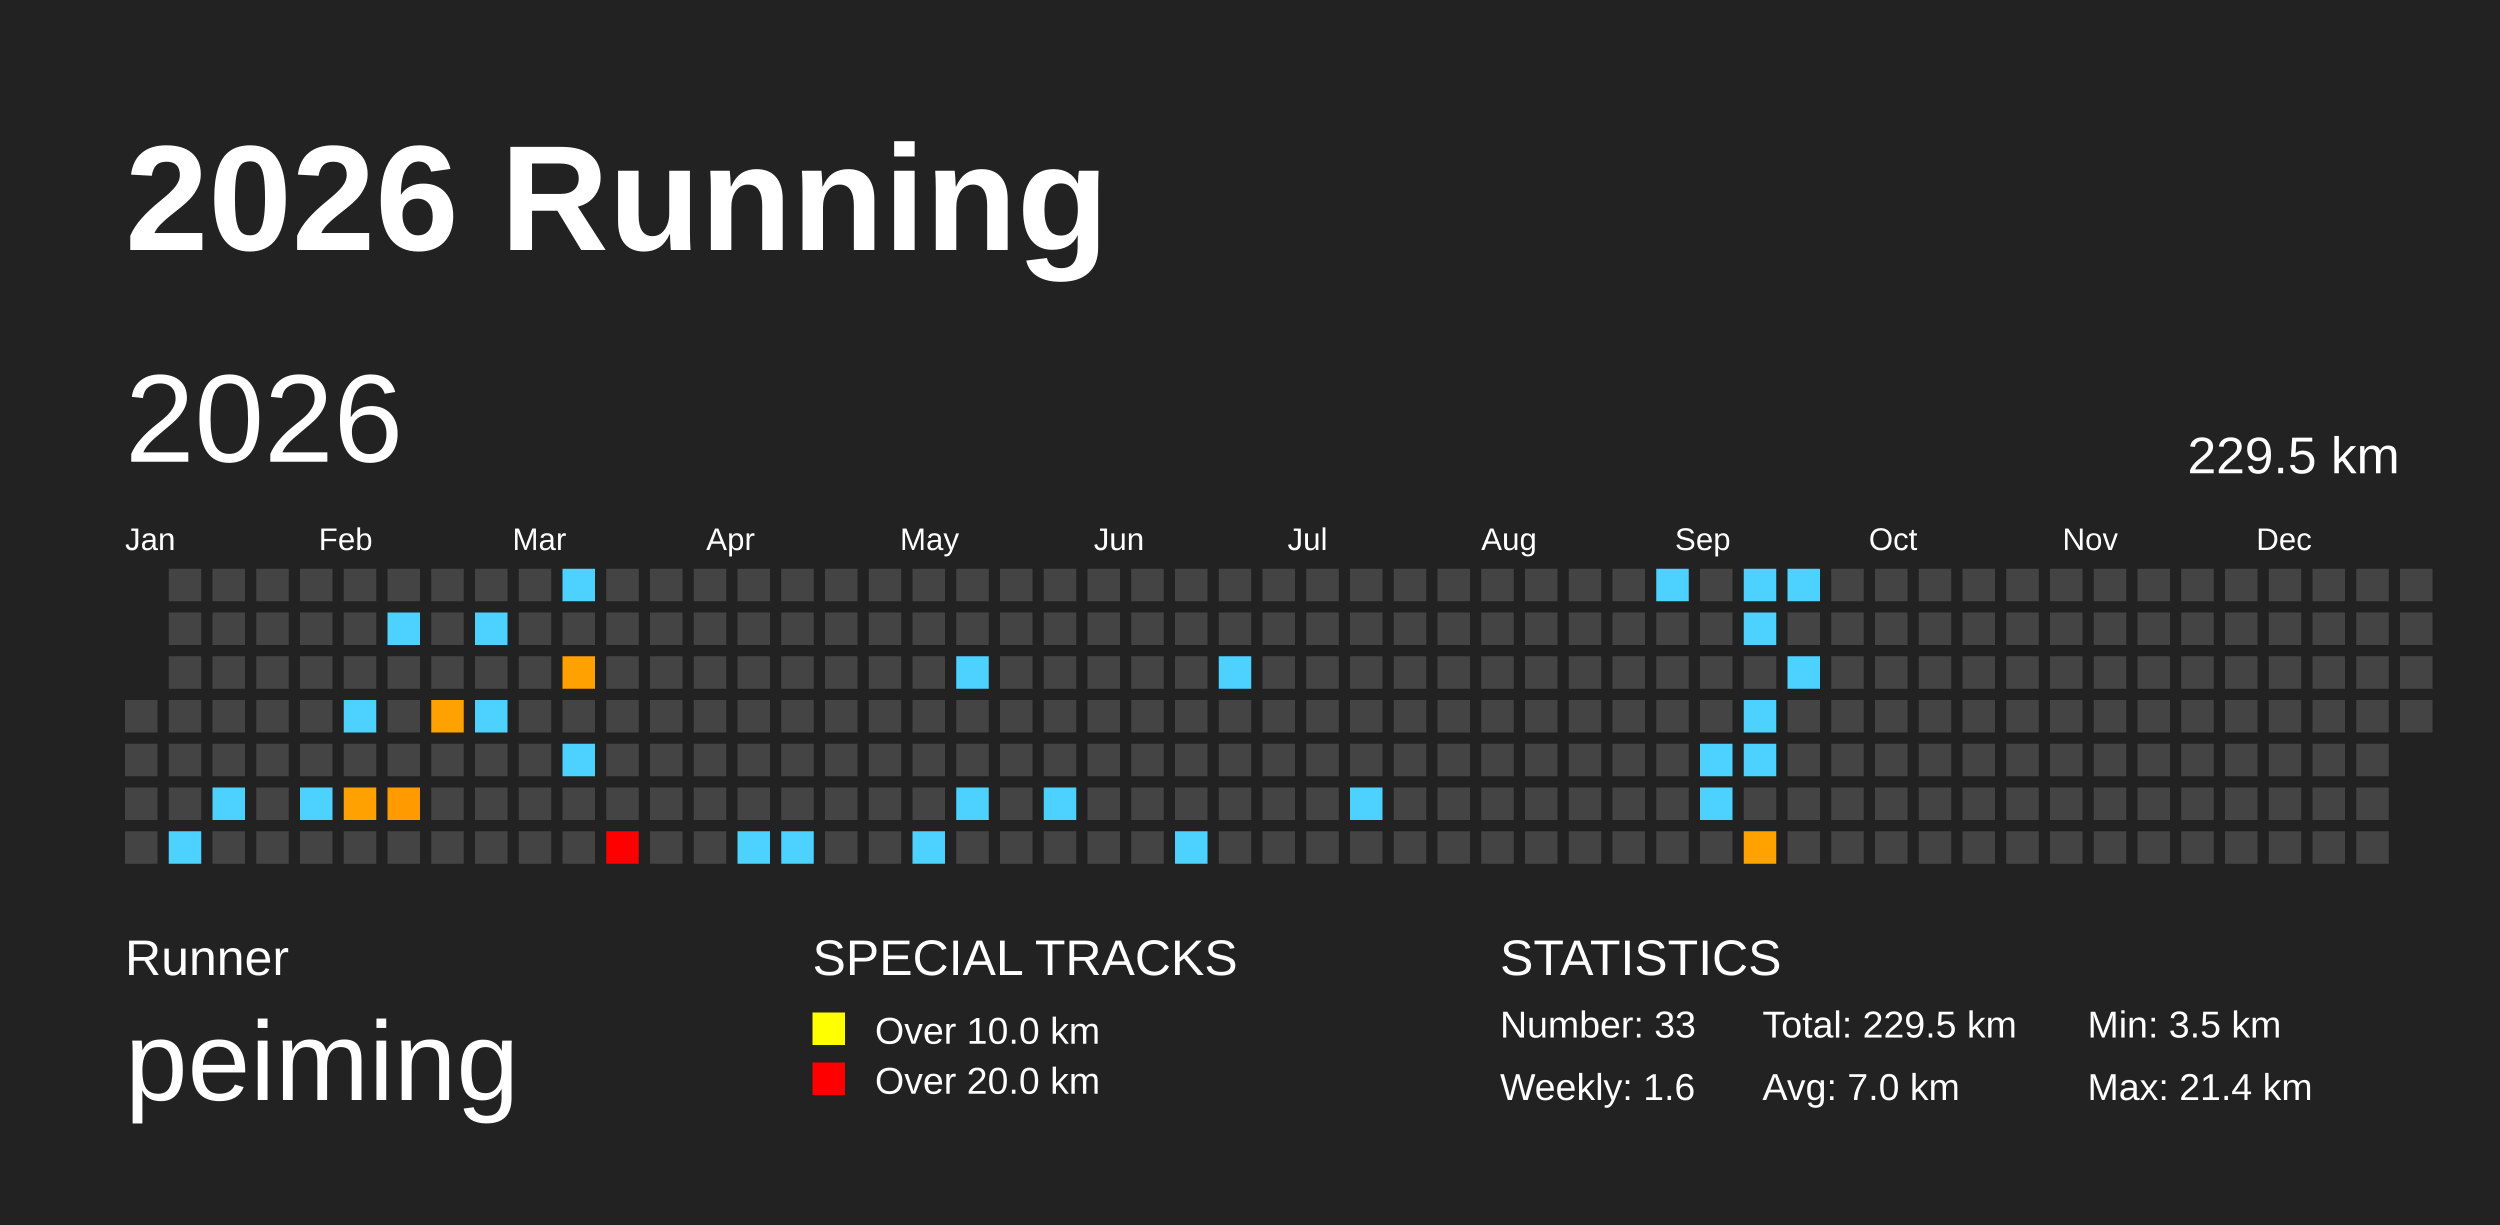
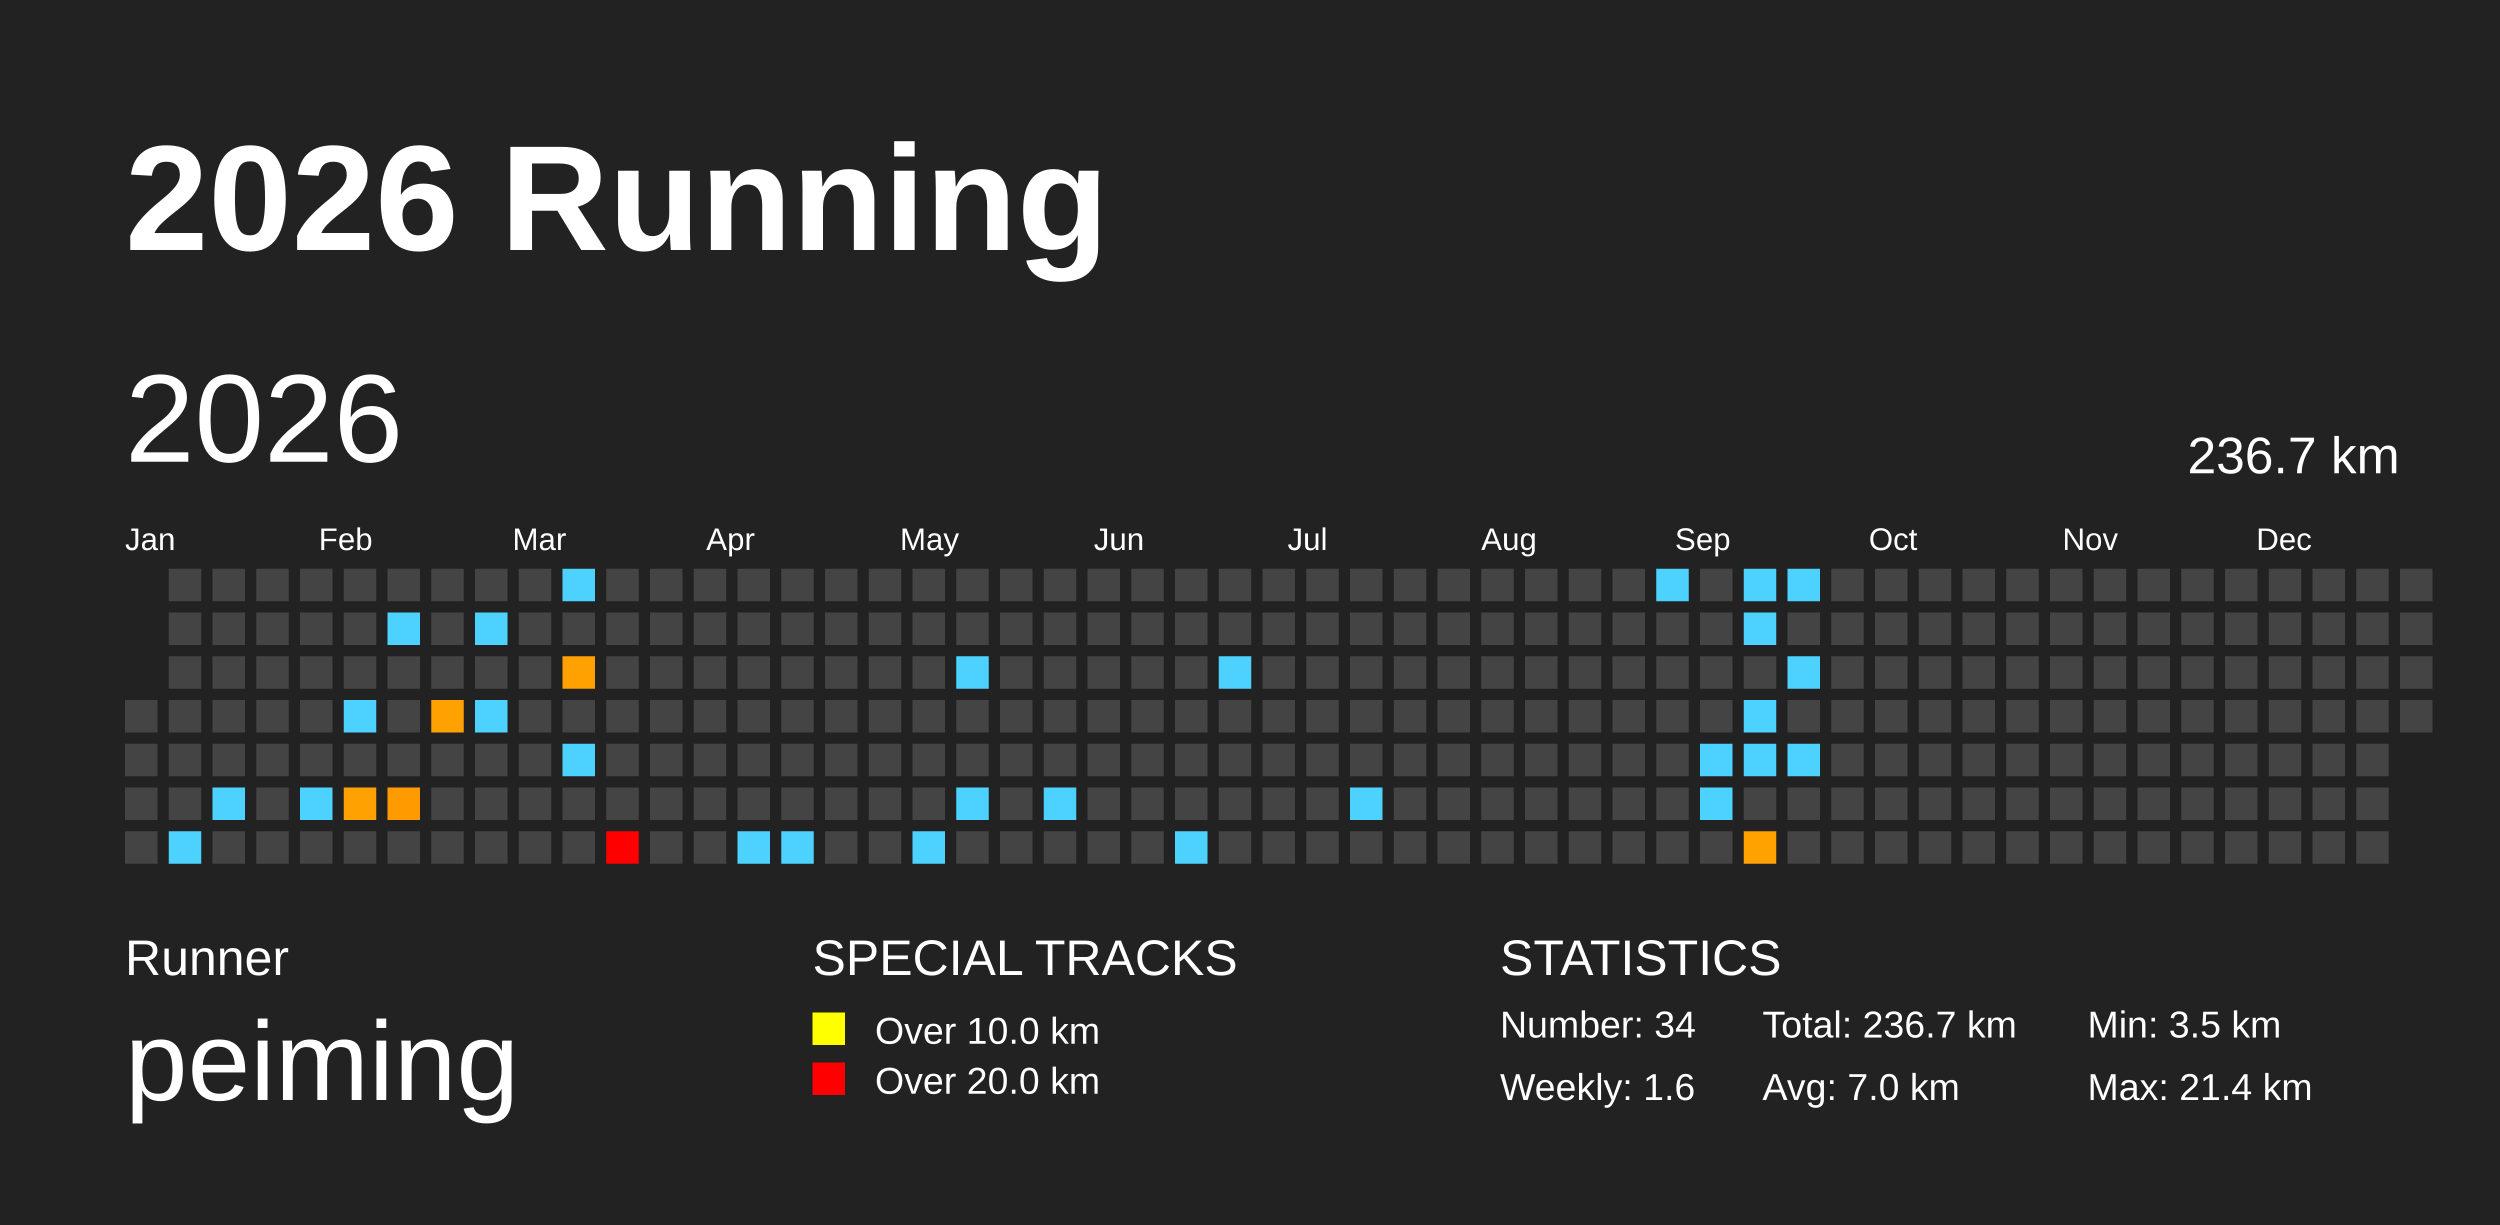
<svg xmlns="http://www.w3.org/2000/svg" baseProfile="full" height="98mm" version="1.1" viewBox="0,0,200,98" width="200mm">
  <defs />
  <rect fill="#222222" height="98" width="200" x="0" y="0" />
  <text fill="#FFFFFF" style="font-size:12px; font-family:Arial; font-weight:bold;" x="10" y="20">2026 Running</text>
  <text fill="#FFFFFF" style="font-size:4px; font-family:Arial" x="10" y="78">Runner</text>
  <text fill="#FFFFFF" style="font-size:9px; font-family:Arial" x="10" y="88">peiming</text>
  <text fill="#FFFFFF" style="font-size:4px; font-family:Arial" x="65" y="78">SPECIAL TRACKS</text>
  <rect fill="yellow" height="2.6" width="2.6" x="65" y="81" />
  <text fill="#FFFFFF" style="font-size:3px; font-family:Arial" x="70" y="83.5">Over 10.0 km</text>
  <rect fill="red" height="2.6" width="2.6" x="65" y="85" />
  <text fill="#FFFFFF" style="font-size:3px; font-family:Arial" x="70" y="87.5">Over 20.0 km</text>
  <text fill="#FFFFFF" style="font-size:4px; font-family:Arial" x="120" y="78">STATISTICS</text>
-   <text fill="#FFFFFF" style="font-size:3px; font-family:Arial" x="120" y="83">Number: 33</text>
+   <text fill="#FFFFFF" style="font-size:3px; font-family:Arial" x="120" y="83">Number: 34</text>
  <text fill="#FFFFFF" style="font-size:3px; font-family:Arial" x="120" y="88">Weekly: 1.6</text>
-   <text fill="#FFFFFF" style="font-size:3px; font-family:Arial" x="141" y="83">Total: 229.5 km</text>
+   <text fill="#FFFFFF" style="font-size:3px; font-family:Arial" x="141" y="83">Total: 236.7 km</text>
  <text fill="#FFFFFF" style="font-size:3px; font-family:Arial" x="141" y="88">Avg: 7.0 km</text>
  <text fill="#FFFFFF" style="font-size:3px; font-family:Arial" x="167" y="83">Min: 3.5 km</text>
  <text fill="#FFFFFF" style="font-size:3px; font-family:Arial" x="167" y="88">Max: 21.4 km</text>
  <text dominant-baseline="hanging" fill="#FFFFFF" style="font-size:10.0px; font-family:Arial;" x="10" y="30">2026</text>
-   <text dominant-baseline="hanging" fill="#FFFFFF" style="font-size:4.125px; font-family:Arial;" x="175" y="35">229.5 km</text>
+   <text dominant-baseline="hanging" fill="#FFFFFF" style="font-size:4.125px; font-family:Arial;" x="175" y="35">236.7 km</text>
  <text fill="#FFFFFF" style="font-size:2.5px; font-family:Arial" x="10.0" y="44">Jan</text>
  <text fill="#FFFFFF" style="font-size:2.5px; font-family:Arial" x="25.5" y="44">Feb</text>
  <text fill="#FFFFFF" style="font-size:2.5px; font-family:Arial" x="41.0" y="44">Mar</text>
  <text fill="#FFFFFF" style="font-size:2.5px; font-family:Arial" x="56.5" y="44">Apr</text>
  <text fill="#FFFFFF" style="font-size:2.5px; font-family:Arial" x="72.0" y="44">May</text>
  <text fill="#FFFFFF" style="font-size:2.5px; font-family:Arial" x="87.5" y="44">Jun</text>
  <text fill="#FFFFFF" style="font-size:2.5px; font-family:Arial" x="103.0" y="44">Jul</text>
  <text fill="#FFFFFF" style="font-size:2.5px; font-family:Arial" x="118.5" y="44">Aug</text>
  <text fill="#FFFFFF" style="font-size:2.5px; font-family:Arial" x="134.0" y="44">Sep</text>
  <text fill="#FFFFFF" style="font-size:2.5px; font-family:Arial" x="149.5" y="44">Oct</text>
  <text fill="#FFFFFF" style="font-size:2.5px; font-family:Arial" x="165.0" y="44">Nov</text>
  <text fill="#FFFFFF" style="font-size:2.5px; font-family:Arial" x="180.5" y="44">Dec</text>
  <rect fill="#444444" height="2.6" width="2.6" x="10.0" y="56.0" />
  <rect fill="#444444" height="2.6" width="2.6" x="10.0" y="59.5" />
  <rect fill="#444444" height="2.6" width="2.6" x="10.0" y="63.0" />
  <rect fill="#444444" height="2.6" width="2.6" x="10.0" y="66.5" />
  <rect fill="#444444" height="2.6" width="2.6" x="13.5" y="45.5" />
  <rect fill="#444444" height="2.6" width="2.6" x="13.5" y="49.0" />
  <rect fill="#444444" height="2.6" width="2.6" x="13.5" y="52.5" />
  <rect fill="#444444" height="2.6" width="2.6" x="13.5" y="56.0" />
  <rect fill="#444444" height="2.6" width="2.6" x="13.5" y="59.5" />
  <rect fill="#444444" height="2.6" width="2.6" x="13.5" y="63.0" />
  <rect fill="#4dd2ff" height="2.6" width="2.6" x="13.5" y="66.5" />
  <rect fill="#444444" height="2.6" width="2.6" x="17.0" y="45.5" />
  <rect fill="#444444" height="2.6" width="2.6" x="17.0" y="49.0" />
  <rect fill="#444444" height="2.6" width="2.6" x="17.0" y="52.5" />
  <rect fill="#444444" height="2.6" width="2.6" x="17.0" y="56.0" />
  <rect fill="#444444" height="2.6" width="2.6" x="17.0" y="59.5" />
  <rect fill="#4dd2ff" height="2.6" width="2.6" x="17.0" y="63.0" />
  <rect fill="#444444" height="2.6" width="2.6" x="17.0" y="66.5" />
  <rect fill="#444444" height="2.6" width="2.6" x="20.5" y="45.5" />
  <rect fill="#444444" height="2.6" width="2.6" x="20.5" y="49.0" />
  <rect fill="#444444" height="2.6" width="2.6" x="20.5" y="52.5" />
  <rect fill="#444444" height="2.6" width="2.6" x="20.5" y="56.0" />
  <rect fill="#444444" height="2.6" width="2.6" x="20.5" y="59.5" />
  <rect fill="#444444" height="2.6" width="2.6" x="20.5" y="63.0" />
  <rect fill="#444444" height="2.6" width="2.6" x="20.5" y="66.5" />
  <rect fill="#444444" height="2.6" width="2.6" x="24.0" y="45.5" />
  <rect fill="#444444" height="2.6" width="2.6" x="24.0" y="49.0" />
  <rect fill="#444444" height="2.6" width="2.6" x="24.0" y="52.5" />
  <rect fill="#444444" height="2.6" width="2.6" x="24.0" y="56.0" />
  <rect fill="#444444" height="2.6" width="2.6" x="24.0" y="59.5" />
  <rect fill="#4dd2ff" height="2.6" width="2.6" x="24.0" y="63.0" />
  <rect fill="#444444" height="2.6" width="2.6" x="24.0" y="66.5" />
  <rect fill="#444444" height="2.6" width="2.6" x="27.5" y="45.5" />
  <rect fill="#444444" height="2.6" width="2.6" x="27.5" y="49.0" />
  <rect fill="#444444" height="2.6" width="2.6" x="27.5" y="52.5" />
  <rect fill="#4dd2ff" height="2.6" width="2.6" x="27.5" y="56.0" />
  <rect fill="#444444" height="2.6" width="2.6" x="27.5" y="59.5" />
  <rect fill="#ffa100" height="2.6" width="2.6" x="27.5" y="63.0" />
  <rect fill="#444444" height="2.6" width="2.6" x="27.5" y="66.5" />
  <rect fill="#444444" height="2.6" width="2.6" x="31.0" y="45.5" />
  <rect fill="#4dd2ff" height="2.6" width="2.6" x="31.0" y="49.0" />
  <rect fill="#444444" height="2.6" width="2.6" x="31.0" y="52.5" />
  <rect fill="#444444" height="2.6" width="2.6" x="31.0" y="56.0" />
  <rect fill="#444444" height="2.6" width="2.6" x="31.0" y="59.5" />
  <rect fill="#ff9b00" height="2.6" width="2.6" x="31.0" y="63.0" />
  <rect fill="#444444" height="2.6" width="2.6" x="31.0" y="66.5" />
  <rect fill="#444444" height="2.6" width="2.6" x="34.5" y="45.5" />
  <rect fill="#444444" height="2.6" width="2.6" x="34.5" y="49.0" />
  <rect fill="#444444" height="2.6" width="2.6" x="34.5" y="52.5" />
  <rect fill="#ffa100" height="2.6" width="2.6" x="34.5" y="56.0" />
  <rect fill="#444444" height="2.6" width="2.6" x="34.5" y="59.5" />
  <rect fill="#444444" height="2.6" width="2.6" x="34.5" y="63.0" />
  <rect fill="#444444" height="2.6" width="2.6" x="34.5" y="66.5" />
  <rect fill="#444444" height="2.6" width="2.6" x="38.0" y="45.5" />
  <rect fill="#4dd2ff" height="2.6" width="2.6" x="38.0" y="49.0" />
  <rect fill="#444444" height="2.6" width="2.6" x="38.0" y="52.5" />
  <rect fill="#4dd2ff" height="2.6" width="2.6" x="38.0" y="56.0" />
  <rect fill="#444444" height="2.6" width="2.6" x="38.0" y="59.5" />
  <rect fill="#444444" height="2.6" width="2.6" x="38.0" y="63.0" />
  <rect fill="#444444" height="2.6" width="2.6" x="38.0" y="66.5" />
  <rect fill="#444444" height="2.6" width="2.6" x="41.5" y="45.5" />
  <rect fill="#444444" height="2.6" width="2.6" x="41.5" y="49.0" />
  <rect fill="#444444" height="2.6" width="2.6" x="41.5" y="52.5" />
  <rect fill="#444444" height="2.6" width="2.6" x="41.5" y="56.0" />
  <rect fill="#444444" height="2.6" width="2.6" x="41.5" y="59.5" />
  <rect fill="#444444" height="2.6" width="2.6" x="41.5" y="63.0" />
  <rect fill="#444444" height="2.6" width="2.6" x="41.5" y="66.5" />
  <rect fill="#4dd2ff" height="2.6" width="2.6" x="45.0" y="45.5" />
  <rect fill="#444444" height="2.6" width="2.6" x="45.0" y="49.0" />
  <rect fill="#ffa100" height="2.6" width="2.6" x="45.0" y="52.5" />
  <rect fill="#444444" height="2.6" width="2.6" x="45.0" y="56.0" />
  <rect fill="#4dd2ff" height="2.6" width="2.6" x="45.0" y="59.5" />
  <rect fill="#444444" height="2.6" width="2.6" x="45.0" y="63.0" />
  <rect fill="#444444" height="2.6" width="2.6" x="45.0" y="66.5" />
  <rect fill="#444444" height="2.6" width="2.6" x="48.5" y="45.5" />
  <rect fill="#444444" height="2.6" width="2.6" x="48.5" y="49.0" />
  <rect fill="#444444" height="2.6" width="2.6" x="48.5" y="52.5" />
  <rect fill="#444444" height="2.6" width="2.6" x="48.5" y="56.0" />
  <rect fill="#444444" height="2.6" width="2.6" x="48.5" y="59.5" />
  <rect fill="#444444" height="2.6" width="2.6" x="48.5" y="63.0" />
  <rect fill="red" height="2.6" width="2.6" x="48.5" y="66.5" />
  <rect fill="#444444" height="2.6" width="2.6" x="52.0" y="45.5" />
  <rect fill="#444444" height="2.6" width="2.6" x="52.0" y="49.0" />
  <rect fill="#444444" height="2.6" width="2.6" x="52.0" y="52.5" />
  <rect fill="#444444" height="2.6" width="2.6" x="52.0" y="56.0" />
  <rect fill="#444444" height="2.6" width="2.6" x="52.0" y="59.5" />
  <rect fill="#444444" height="2.6" width="2.6" x="52.0" y="63.0" />
  <rect fill="#444444" height="2.6" width="2.6" x="52.0" y="66.5" />
  <rect fill="#444444" height="2.6" width="2.6" x="55.5" y="45.5" />
  <rect fill="#444444" height="2.6" width="2.6" x="55.5" y="49.0" />
  <rect fill="#444444" height="2.6" width="2.6" x="55.5" y="52.5" />
  <rect fill="#444444" height="2.6" width="2.6" x="55.5" y="56.0" />
  <rect fill="#444444" height="2.6" width="2.6" x="55.5" y="59.5" />
  <rect fill="#444444" height="2.6" width="2.6" x="55.5" y="63.0" />
  <rect fill="#444444" height="2.6" width="2.6" x="55.5" y="66.5" />
  <rect fill="#444444" height="2.6" width="2.6" x="59.0" y="45.5" />
  <rect fill="#444444" height="2.6" width="2.6" x="59.0" y="49.0" />
  <rect fill="#444444" height="2.6" width="2.6" x="59.0" y="52.5" />
  <rect fill="#444444" height="2.6" width="2.6" x="59.0" y="56.0" />
  <rect fill="#444444" height="2.6" width="2.6" x="59.0" y="59.5" />
  <rect fill="#444444" height="2.6" width="2.6" x="59.0" y="63.0" />
  <rect fill="#4dd2ff" height="2.6" width="2.6" x="59.0" y="66.5" />
  <rect fill="#444444" height="2.6" width="2.6" x="62.5" y="45.5" />
  <rect fill="#444444" height="2.6" width="2.6" x="62.5" y="49.0" />
  <rect fill="#444444" height="2.6" width="2.6" x="62.5" y="52.5" />
  <rect fill="#444444" height="2.6" width="2.6" x="62.5" y="56.0" />
  <rect fill="#444444" height="2.6" width="2.6" x="62.5" y="59.5" />
  <rect fill="#444444" height="2.6" width="2.6" x="62.5" y="63.0" />
  <rect fill="#4dd2ff" height="2.6" width="2.6" x="62.5" y="66.5" />
  <rect fill="#444444" height="2.6" width="2.6" x="66.0" y="45.5" />
  <rect fill="#444444" height="2.6" width="2.6" x="66.0" y="49.0" />
  <rect fill="#444444" height="2.6" width="2.6" x="66.0" y="52.5" />
  <rect fill="#444444" height="2.6" width="2.6" x="66.0" y="56.0" />
  <rect fill="#444444" height="2.6" width="2.6" x="66.0" y="59.5" />
  <rect fill="#444444" height="2.6" width="2.6" x="66.0" y="63.0" />
  <rect fill="#444444" height="2.6" width="2.6" x="66.0" y="66.5" />
  <rect fill="#444444" height="2.6" width="2.6" x="69.5" y="45.5" />
  <rect fill="#444444" height="2.6" width="2.6" x="69.5" y="49.0" />
  <rect fill="#444444" height="2.6" width="2.6" x="69.5" y="52.5" />
  <rect fill="#444444" height="2.6" width="2.6" x="69.5" y="56.0" />
  <rect fill="#444444" height="2.6" width="2.6" x="69.5" y="59.5" />
  <rect fill="#444444" height="2.6" width="2.6" x="69.5" y="63.0" />
  <rect fill="#444444" height="2.6" width="2.6" x="69.5" y="66.5" />
  <rect fill="#444444" height="2.6" width="2.6" x="73.0" y="45.5" />
  <rect fill="#444444" height="2.6" width="2.6" x="73.0" y="49.0" />
  <rect fill="#444444" height="2.6" width="2.6" x="73.0" y="52.5" />
  <rect fill="#444444" height="2.6" width="2.6" x="73.0" y="56.0" />
  <rect fill="#444444" height="2.6" width="2.6" x="73.0" y="59.5" />
  <rect fill="#444444" height="2.6" width="2.6" x="73.0" y="63.0" />
  <rect fill="#4dd2ff" height="2.6" width="2.6" x="73.0" y="66.5" />
  <rect fill="#444444" height="2.6" width="2.6" x="76.5" y="45.5" />
  <rect fill="#444444" height="2.6" width="2.6" x="76.5" y="49.0" />
  <rect fill="#4dd2ff" height="2.6" width="2.6" x="76.5" y="52.5" />
  <rect fill="#444444" height="2.6" width="2.6" x="76.5" y="56.0" />
  <rect fill="#444444" height="2.6" width="2.6" x="76.5" y="59.5" />
  <rect fill="#4dd2ff" height="2.6" width="2.6" x="76.5" y="63.0" />
  <rect fill="#444444" height="2.6" width="2.6" x="76.5" y="66.5" />
  <rect fill="#444444" height="2.6" width="2.6" x="80.0" y="45.5" />
  <rect fill="#444444" height="2.6" width="2.6" x="80.0" y="49.0" />
  <rect fill="#444444" height="2.6" width="2.6" x="80.0" y="52.5" />
  <rect fill="#444444" height="2.6" width="2.6" x="80.0" y="56.0" />
  <rect fill="#444444" height="2.6" width="2.6" x="80.0" y="59.5" />
  <rect fill="#444444" height="2.6" width="2.6" x="80.0" y="63.0" />
  <rect fill="#444444" height="2.6" width="2.6" x="80.0" y="66.5" />
  <rect fill="#444444" height="2.6" width="2.6" x="83.5" y="45.5" />
  <rect fill="#444444" height="2.6" width="2.6" x="83.5" y="49.0" />
  <rect fill="#444444" height="2.6" width="2.6" x="83.5" y="52.5" />
  <rect fill="#444444" height="2.6" width="2.6" x="83.5" y="56.0" />
  <rect fill="#444444" height="2.6" width="2.6" x="83.5" y="59.5" />
  <rect fill="#4dd2ff" height="2.6" width="2.6" x="83.5" y="63.0" />
  <rect fill="#444444" height="2.6" width="2.6" x="83.5" y="66.5" />
  <rect fill="#444444" height="2.6" width="2.6" x="87.0" y="45.5" />
  <rect fill="#444444" height="2.6" width="2.6" x="87.0" y="49.0" />
  <rect fill="#444444" height="2.6" width="2.6" x="87.0" y="52.5" />
  <rect fill="#444444" height="2.6" width="2.6" x="87.0" y="56.0" />
  <rect fill="#444444" height="2.6" width="2.6" x="87.0" y="59.5" />
  <rect fill="#444444" height="2.6" width="2.6" x="87.0" y="63.0" />
  <rect fill="#444444" height="2.6" width="2.6" x="87.0" y="66.5" />
  <rect fill="#444444" height="2.6" width="2.6" x="90.5" y="45.5" />
  <rect fill="#444444" height="2.6" width="2.6" x="90.5" y="49.0" />
  <rect fill="#444444" height="2.6" width="2.6" x="90.5" y="52.5" />
  <rect fill="#444444" height="2.6" width="2.6" x="90.5" y="56.0" />
  <rect fill="#444444" height="2.6" width="2.6" x="90.5" y="59.5" />
  <rect fill="#444444" height="2.6" width="2.6" x="90.5" y="63.0" />
  <rect fill="#444444" height="2.6" width="2.6" x="90.5" y="66.5" />
  <rect fill="#444444" height="2.6" width="2.6" x="94.0" y="45.5" />
  <rect fill="#444444" height="2.6" width="2.6" x="94.0" y="49.0" />
  <rect fill="#444444" height="2.6" width="2.6" x="94.0" y="52.5" />
  <rect fill="#444444" height="2.6" width="2.6" x="94.0" y="56.0" />
  <rect fill="#444444" height="2.6" width="2.6" x="94.0" y="59.5" />
  <rect fill="#444444" height="2.6" width="2.6" x="94.0" y="63.0" />
  <rect fill="#4dd2ff" height="2.6" width="2.6" x="94.0" y="66.5" />
  <rect fill="#444444" height="2.6" width="2.6" x="97.5" y="45.5" />
  <rect fill="#444444" height="2.6" width="2.6" x="97.5" y="49.0" />
  <rect fill="#4dd2ff" height="2.6" width="2.6" x="97.5" y="52.5" />
  <rect fill="#444444" height="2.6" width="2.6" x="97.5" y="56.0" />
  <rect fill="#444444" height="2.6" width="2.6" x="97.5" y="59.5" />
  <rect fill="#444444" height="2.6" width="2.6" x="97.5" y="63.0" />
  <rect fill="#444444" height="2.6" width="2.6" x="97.5" y="66.5" />
  <rect fill="#444444" height="2.6" width="2.6" x="101.0" y="45.5" />
  <rect fill="#444444" height="2.6" width="2.6" x="101.0" y="49.0" />
  <rect fill="#444444" height="2.6" width="2.6" x="101.0" y="52.5" />
  <rect fill="#444444" height="2.6" width="2.6" x="101.0" y="56.0" />
  <rect fill="#444444" height="2.6" width="2.6" x="101.0" y="59.5" />
  <rect fill="#444444" height="2.6" width="2.6" x="101.0" y="63.0" />
  <rect fill="#444444" height="2.6" width="2.6" x="101.0" y="66.5" />
  <rect fill="#444444" height="2.6" width="2.6" x="104.5" y="45.5" />
  <rect fill="#444444" height="2.6" width="2.6" x="104.5" y="49.0" />
  <rect fill="#444444" height="2.6" width="2.6" x="104.5" y="52.5" />
  <rect fill="#444444" height="2.6" width="2.6" x="104.5" y="56.0" />
  <rect fill="#444444" height="2.6" width="2.6" x="104.5" y="59.5" />
  <rect fill="#444444" height="2.6" width="2.6" x="104.5" y="63.0" />
  <rect fill="#444444" height="2.6" width="2.6" x="104.5" y="66.5" />
  <rect fill="#444444" height="2.6" width="2.6" x="108.0" y="45.5" />
  <rect fill="#444444" height="2.6" width="2.6" x="108.0" y="49.0" />
  <rect fill="#444444" height="2.6" width="2.6" x="108.0" y="52.5" />
  <rect fill="#444444" height="2.6" width="2.6" x="108.0" y="56.0" />
  <rect fill="#444444" height="2.6" width="2.6" x="108.0" y="59.5" />
  <rect fill="#4dd2ff" height="2.6" width="2.6" x="108.0" y="63.0" />
  <rect fill="#444444" height="2.6" width="2.6" x="108.0" y="66.5" />
  <rect fill="#444444" height="2.6" width="2.6" x="111.5" y="45.5" />
  <rect fill="#444444" height="2.6" width="2.6" x="111.5" y="49.0" />
  <rect fill="#444444" height="2.6" width="2.6" x="111.5" y="52.5" />
  <rect fill="#444444" height="2.6" width="2.6" x="111.5" y="56.0" />
  <rect fill="#444444" height="2.6" width="2.6" x="111.5" y="59.5" />
  <rect fill="#444444" height="2.6" width="2.6" x="111.5" y="63.0" />
  <rect fill="#444444" height="2.6" width="2.6" x="111.5" y="66.5" />
  <rect fill="#444444" height="2.6" width="2.6" x="115.0" y="45.5" />
  <rect fill="#444444" height="2.6" width="2.6" x="115.0" y="49.0" />
  <rect fill="#444444" height="2.6" width="2.6" x="115.0" y="52.5" />
  <rect fill="#444444" height="2.6" width="2.6" x="115.0" y="56.0" />
  <rect fill="#444444" height="2.6" width="2.6" x="115.0" y="59.5" />
  <rect fill="#444444" height="2.6" width="2.6" x="115.0" y="63.0" />
  <rect fill="#444444" height="2.6" width="2.6" x="115.0" y="66.5" />
  <rect fill="#444444" height="2.6" width="2.6" x="118.5" y="45.5" />
  <rect fill="#444444" height="2.6" width="2.6" x="118.5" y="49.0" />
  <rect fill="#444444" height="2.6" width="2.6" x="118.5" y="52.5" />
  <rect fill="#444444" height="2.6" width="2.6" x="118.5" y="56.0" />
  <rect fill="#444444" height="2.6" width="2.6" x="118.5" y="59.5" />
  <rect fill="#444444" height="2.6" width="2.6" x="118.5" y="63.0" />
  <rect fill="#444444" height="2.6" width="2.6" x="118.5" y="66.5" />
  <rect fill="#444444" height="2.6" width="2.6" x="122.0" y="45.5" />
  <rect fill="#444444" height="2.6" width="2.6" x="122.0" y="49.0" />
  <rect fill="#444444" height="2.6" width="2.6" x="122.0" y="52.5" />
  <rect fill="#444444" height="2.6" width="2.6" x="122.0" y="56.0" />
  <rect fill="#444444" height="2.6" width="2.6" x="122.0" y="59.5" />
  <rect fill="#444444" height="2.6" width="2.6" x="122.0" y="63.0" />
  <rect fill="#444444" height="2.6" width="2.6" x="122.0" y="66.5" />
  <rect fill="#444444" height="2.6" width="2.6" x="125.5" y="45.5" />
  <rect fill="#444444" height="2.6" width="2.6" x="125.5" y="49.0" />
  <rect fill="#444444" height="2.6" width="2.6" x="125.5" y="52.5" />
  <rect fill="#444444" height="2.6" width="2.6" x="125.5" y="56.0" />
  <rect fill="#444444" height="2.6" width="2.6" x="125.5" y="59.5" />
  <rect fill="#444444" height="2.6" width="2.6" x="125.5" y="63.0" />
  <rect fill="#444444" height="2.6" width="2.6" x="125.5" y="66.5" />
  <rect fill="#444444" height="2.6" width="2.6" x="129.0" y="45.5" />
  <rect fill="#444444" height="2.6" width="2.6" x="129.0" y="49.0" />
  <rect fill="#444444" height="2.6" width="2.6" x="129.0" y="52.5" />
  <rect fill="#444444" height="2.6" width="2.6" x="129.0" y="56.0" />
  <rect fill="#444444" height="2.6" width="2.6" x="129.0" y="59.5" />
  <rect fill="#444444" height="2.6" width="2.6" x="129.0" y="63.0" />
  <rect fill="#444444" height="2.6" width="2.6" x="129.0" y="66.5" />
  <rect fill="#4dd2ff" height="2.6" width="2.6" x="132.5" y="45.5" />
  <rect fill="#444444" height="2.6" width="2.6" x="132.5" y="49.0" />
  <rect fill="#444444" height="2.6" width="2.6" x="132.5" y="52.5" />
  <rect fill="#444444" height="2.6" width="2.6" x="132.5" y="56.0" />
  <rect fill="#444444" height="2.6" width="2.6" x="132.5" y="59.5" />
  <rect fill="#444444" height="2.6" width="2.6" x="132.5" y="63.0" />
  <rect fill="#444444" height="2.6" width="2.6" x="132.5" y="66.5" />
  <rect fill="#444444" height="2.6" width="2.6" x="136.0" y="45.5" />
  <rect fill="#444444" height="2.6" width="2.6" x="136.0" y="49.0" />
  <rect fill="#444444" height="2.6" width="2.6" x="136.0" y="52.5" />
  <rect fill="#444444" height="2.6" width="2.6" x="136.0" y="56.0" />
  <rect fill="#4dd2ff" height="2.6" width="2.6" x="136.0" y="59.5" />
  <rect fill="#4dd2ff" height="2.6" width="2.6" x="136.0" y="63.0" />
  <rect fill="#444444" height="2.6" width="2.6" x="136.0" y="66.5" />
  <rect fill="#4dd2ff" height="2.6" width="2.6" x="139.5" y="45.5" />
  <rect fill="#4dd2ff" height="2.6" width="2.6" x="139.5" y="49.0" />
  <rect fill="#444444" height="2.6" width="2.6" x="139.5" y="52.5" />
  <rect fill="#4dd2ff" height="2.6" width="2.6" x="139.5" y="56.0" />
  <rect fill="#4dd2ff" height="2.6" width="2.6" x="139.5" y="59.5" />
  <rect fill="#444444" height="2.6" width="2.6" x="139.5" y="63.0" />
  <rect fill="#ffa200" height="2.6" width="2.6" x="139.5" y="66.5" />
  <rect fill="#4dd2ff" height="2.6" width="2.6" x="143.0" y="45.5" />
  <rect fill="#444444" height="2.6" width="2.6" x="143.0" y="49.0" />
  <rect fill="#4dd2ff" height="2.6" width="2.6" x="143.0" y="52.5" />
  <rect fill="#444444" height="2.6" width="2.6" x="143.0" y="56.0" />
-   <rect fill="#444444" height="2.6" width="2.6" x="143.0" y="59.5" />
+   <rect fill="#4dd2ff" height="2.6" width="2.6" x="143.0" y="59.5" />
  <rect fill="#444444" height="2.6" width="2.6" x="143.0" y="63.0" />
  <rect fill="#444444" height="2.6" width="2.6" x="143.0" y="66.5" />
  <rect fill="#444444" height="2.6" width="2.6" x="146.5" y="45.5" />
  <rect fill="#444444" height="2.6" width="2.6" x="146.5" y="49.0" />
  <rect fill="#444444" height="2.6" width="2.6" x="146.5" y="52.5" />
  <rect fill="#444444" height="2.6" width="2.6" x="146.5" y="56.0" />
  <rect fill="#444444" height="2.6" width="2.6" x="146.5" y="59.5" />
  <rect fill="#444444" height="2.6" width="2.6" x="146.5" y="63.0" />
  <rect fill="#444444" height="2.6" width="2.6" x="146.5" y="66.5" />
  <rect fill="#444444" height="2.6" width="2.6" x="150.0" y="45.5" />
  <rect fill="#444444" height="2.6" width="2.6" x="150.0" y="49.0" />
  <rect fill="#444444" height="2.6" width="2.6" x="150.0" y="52.5" />
  <rect fill="#444444" height="2.6" width="2.6" x="150.0" y="56.0" />
  <rect fill="#444444" height="2.6" width="2.6" x="150.0" y="59.5" />
  <rect fill="#444444" height="2.6" width="2.6" x="150.0" y="63.0" />
  <rect fill="#444444" height="2.6" width="2.6" x="150.0" y="66.5" />
  <rect fill="#444444" height="2.6" width="2.6" x="153.5" y="45.5" />
  <rect fill="#444444" height="2.6" width="2.6" x="153.5" y="49.0" />
  <rect fill="#444444" height="2.6" width="2.6" x="153.5" y="52.5" />
  <rect fill="#444444" height="2.6" width="2.6" x="153.5" y="56.0" />
  <rect fill="#444444" height="2.6" width="2.6" x="153.5" y="59.5" />
  <rect fill="#444444" height="2.6" width="2.6" x="153.5" y="63.0" />
  <rect fill="#444444" height="2.6" width="2.6" x="153.5" y="66.5" />
  <rect fill="#444444" height="2.6" width="2.6" x="157.0" y="45.5" />
  <rect fill="#444444" height="2.6" width="2.6" x="157.0" y="49.0" />
  <rect fill="#444444" height="2.6" width="2.6" x="157.0" y="52.5" />
  <rect fill="#444444" height="2.6" width="2.6" x="157.0" y="56.0" />
  <rect fill="#444444" height="2.6" width="2.6" x="157.0" y="59.5" />
  <rect fill="#444444" height="2.6" width="2.6" x="157.0" y="63.0" />
  <rect fill="#444444" height="2.6" width="2.6" x="157.0" y="66.5" />
  <rect fill="#444444" height="2.6" width="2.6" x="160.5" y="45.5" />
  <rect fill="#444444" height="2.6" width="2.6" x="160.5" y="49.0" />
  <rect fill="#444444" height="2.6" width="2.6" x="160.5" y="52.5" />
  <rect fill="#444444" height="2.6" width="2.6" x="160.5" y="56.0" />
  <rect fill="#444444" height="2.6" width="2.6" x="160.5" y="59.5" />
  <rect fill="#444444" height="2.6" width="2.6" x="160.5" y="63.0" />
  <rect fill="#444444" height="2.6" width="2.6" x="160.5" y="66.5" />
  <rect fill="#444444" height="2.6" width="2.6" x="164.0" y="45.5" />
  <rect fill="#444444" height="2.6" width="2.6" x="164.0" y="49.0" />
  <rect fill="#444444" height="2.6" width="2.6" x="164.0" y="52.5" />
  <rect fill="#444444" height="2.6" width="2.6" x="164.0" y="56.0" />
  <rect fill="#444444" height="2.6" width="2.6" x="164.0" y="59.5" />
  <rect fill="#444444" height="2.6" width="2.6" x="164.0" y="63.0" />
  <rect fill="#444444" height="2.6" width="2.6" x="164.0" y="66.5" />
  <rect fill="#444444" height="2.6" width="2.6" x="167.5" y="45.5" />
  <rect fill="#444444" height="2.6" width="2.6" x="167.5" y="49.0" />
  <rect fill="#444444" height="2.6" width="2.6" x="167.5" y="52.5" />
  <rect fill="#444444" height="2.6" width="2.6" x="167.5" y="56.0" />
  <rect fill="#444444" height="2.6" width="2.6" x="167.5" y="59.5" />
  <rect fill="#444444" height="2.6" width="2.6" x="167.5" y="63.0" />
  <rect fill="#444444" height="2.6" width="2.6" x="167.5" y="66.5" />
  <rect fill="#444444" height="2.6" width="2.6" x="171.0" y="45.5" />
  <rect fill="#444444" height="2.6" width="2.6" x="171.0" y="49.0" />
  <rect fill="#444444" height="2.6" width="2.6" x="171.0" y="52.5" />
  <rect fill="#444444" height="2.6" width="2.6" x="171.0" y="56.0" />
  <rect fill="#444444" height="2.6" width="2.6" x="171.0" y="59.5" />
  <rect fill="#444444" height="2.6" width="2.6" x="171.0" y="63.0" />
  <rect fill="#444444" height="2.6" width="2.6" x="171.0" y="66.5" />
  <rect fill="#444444" height="2.6" width="2.6" x="174.5" y="45.5" />
  <rect fill="#444444" height="2.6" width="2.6" x="174.5" y="49.0" />
  <rect fill="#444444" height="2.6" width="2.6" x="174.5" y="52.5" />
  <rect fill="#444444" height="2.6" width="2.6" x="174.5" y="56.0" />
  <rect fill="#444444" height="2.6" width="2.6" x="174.5" y="59.5" />
  <rect fill="#444444" height="2.6" width="2.6" x="174.5" y="63.0" />
  <rect fill="#444444" height="2.6" width="2.6" x="174.5" y="66.5" />
  <rect fill="#444444" height="2.6" width="2.6" x="178.0" y="45.5" />
  <rect fill="#444444" height="2.6" width="2.6" x="178.0" y="49.0" />
  <rect fill="#444444" height="2.6" width="2.6" x="178.0" y="52.5" />
  <rect fill="#444444" height="2.6" width="2.6" x="178.0" y="56.0" />
  <rect fill="#444444" height="2.6" width="2.6" x="178.0" y="59.5" />
  <rect fill="#444444" height="2.6" width="2.6" x="178.0" y="63.0" />
  <rect fill="#444444" height="2.6" width="2.6" x="178.0" y="66.5" />
  <rect fill="#444444" height="2.6" width="2.6" x="181.5" y="45.5" />
  <rect fill="#444444" height="2.6" width="2.6" x="181.5" y="49.0" />
  <rect fill="#444444" height="2.6" width="2.6" x="181.5" y="52.5" />
  <rect fill="#444444" height="2.6" width="2.6" x="181.5" y="56.0" />
  <rect fill="#444444" height="2.6" width="2.6" x="181.5" y="59.5" />
  <rect fill="#444444" height="2.6" width="2.6" x="181.5" y="63.0" />
  <rect fill="#444444" height="2.6" width="2.6" x="181.5" y="66.5" />
  <rect fill="#444444" height="2.6" width="2.6" x="185.0" y="45.5" />
  <rect fill="#444444" height="2.6" width="2.6" x="185.0" y="49.0" />
  <rect fill="#444444" height="2.6" width="2.6" x="185.0" y="52.5" />
  <rect fill="#444444" height="2.6" width="2.6" x="185.0" y="56.0" />
  <rect fill="#444444" height="2.6" width="2.6" x="185.0" y="59.5" />
  <rect fill="#444444" height="2.6" width="2.6" x="185.0" y="63.0" />
  <rect fill="#444444" height="2.6" width="2.6" x="185.0" y="66.5" />
  <rect fill="#444444" height="2.6" width="2.6" x="188.5" y="45.5" />
  <rect fill="#444444" height="2.6" width="2.6" x="188.5" y="49.0" />
  <rect fill="#444444" height="2.6" width="2.6" x="188.5" y="52.5" />
  <rect fill="#444444" height="2.6" width="2.6" x="188.5" y="56.0" />
  <rect fill="#444444" height="2.6" width="2.6" x="188.5" y="59.5" />
  <rect fill="#444444" height="2.6" width="2.6" x="188.5" y="63.0" />
  <rect fill="#444444" height="2.6" width="2.6" x="188.5" y="66.5" />
  <rect fill="#444444" height="2.6" width="2.6" x="192.0" y="45.5" />
  <rect fill="#444444" height="2.6" width="2.6" x="192.0" y="49.0" />
  <rect fill="#444444" height="2.6" width="2.6" x="192.0" y="52.5" />
  <rect fill="#444444" height="2.6" width="2.6" x="192.0" y="56.0" />
</svg>
